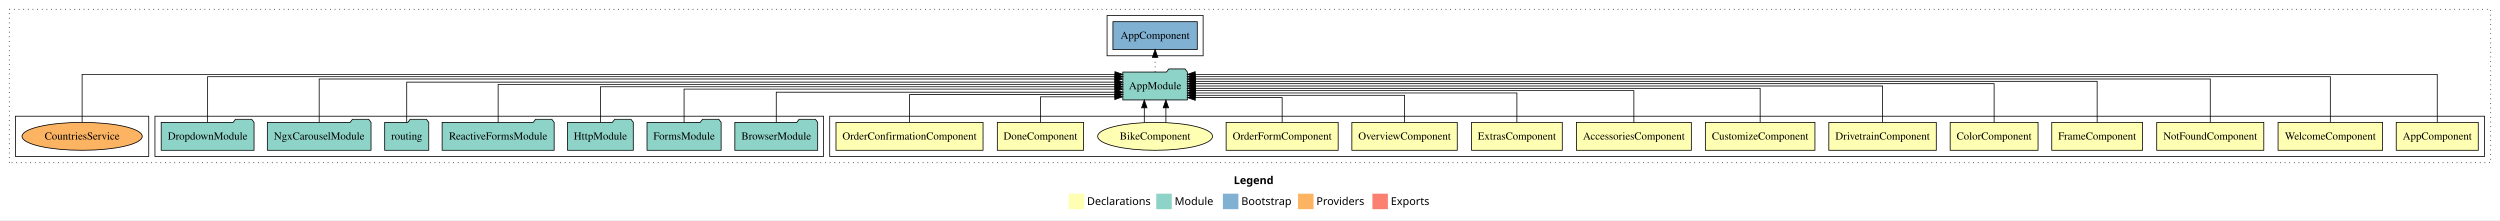
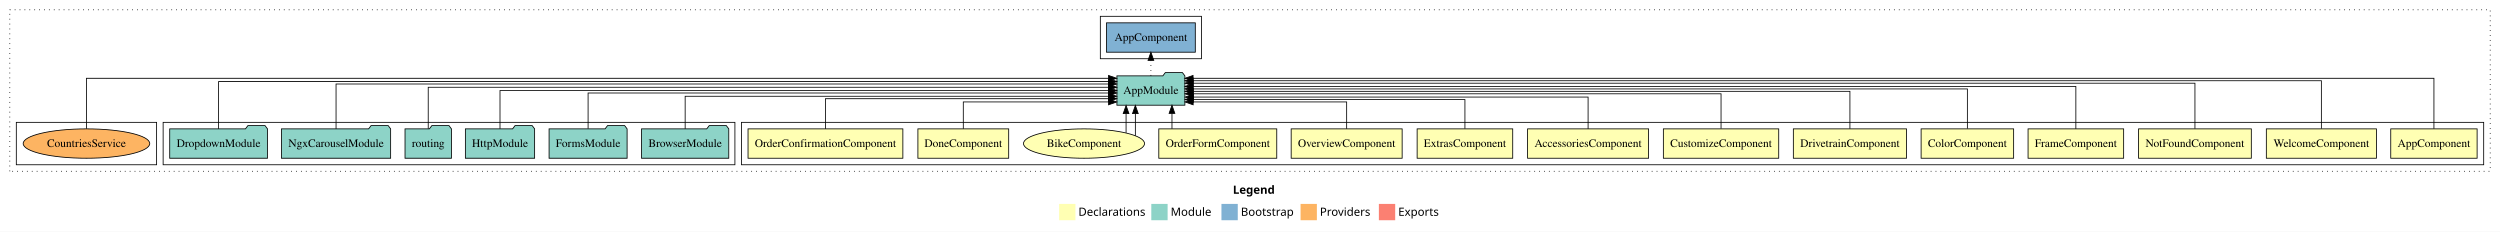
- <svg xmlns="http://www.w3.org/2000/svg" width="3227pt" height="284pt" viewBox="0.00 0.00 3227.00 284.00">
+ <svg xmlns="http://www.w3.org/2000/svg" width="3065pt" height="284pt" viewBox="0.00 0.00 3065.00 284.00">
  <g id="graph0" class="graph" transform="scale(1 1) rotate(0) translate(4 280)">
-     <polygon fill="#ffffff" stroke="transparent" points="-4,4 -4,-280 3223,-280 3223,4 -4,4" />
-     <text text-anchor="start" x="1588.509" y="-42.4" font-family="sans-serif" font-weight="bold" font-size="14.00" fill="#000000">Legend</text>
-     <polygon fill="#ffffb3" stroke="transparent" points="1375.5,-10 1375.5,-30 1395.5,-30 1395.5,-10 1375.5,-10" />
-     <text text-anchor="start" x="1399.129" y="-15.4" font-family="sans-serif" font-size="14.00" fill="#000000">  Declarations</text>
-     <polygon fill="#8dd3c7" stroke="transparent" points="1488.5,-10 1488.5,-30 1508.5,-30 1508.5,-10 1488.5,-10" />
-     <text text-anchor="start" x="1512.225" y="-15.4" font-family="sans-serif" font-size="14.00" fill="#000000">  Module</text>
-     <polygon fill="#80b1d3" stroke="transparent" points="1574.5,-10 1574.5,-30 1594.5,-30 1594.5,-10 1574.5,-10" />
-     <text text-anchor="start" x="1598.281" y="-15.4" font-family="sans-serif" font-size="14.00" fill="#000000">  Bootstrap</text>
-     <polygon fill="#fdb462" stroke="transparent" points="1671.5,-10 1671.5,-30 1691.5,-30 1691.5,-10 1671.5,-10" />
-     <text text-anchor="start" x="1695.173" y="-15.4" font-family="sans-serif" font-size="14.00" fill="#000000">  Providers</text>
-     <polygon fill="#fb8072" stroke="transparent" points="1767.5,-10 1767.5,-30 1787.5,-30 1787.5,-10 1767.5,-10" />
-     <text text-anchor="start" x="1791.226" y="-15.4" font-family="sans-serif" font-size="14.00" fill="#000000">  Exports</text>
+     <polygon fill="#ffffff" stroke="transparent" points="-4,4 -4,-280 3061,-280 3061,4 -4,4" />
+     <text text-anchor="start" x="1507.509" y="-42.4" font-family="sans-serif" font-weight="bold" font-size="14.00" fill="#000000">Legend</text>
+     <polygon fill="#ffffb3" stroke="transparent" points="1294.5,-10 1294.5,-30 1314.5,-30 1314.5,-10 1294.5,-10" />
+     <text text-anchor="start" x="1318.129" y="-15.4" font-family="sans-serif" font-size="14.00" fill="#000000">  Declarations</text>
+     <polygon fill="#8dd3c7" stroke="transparent" points="1407.5,-10 1407.5,-30 1427.5,-30 1427.5,-10 1407.5,-10" />
+     <text text-anchor="start" x="1431.225" y="-15.4" font-family="sans-serif" font-size="14.00" fill="#000000">  Module</text>
+     <polygon fill="#80b1d3" stroke="transparent" points="1493.5,-10 1493.5,-30 1513.5,-30 1513.5,-10 1493.5,-10" />
+     <text text-anchor="start" x="1517.281" y="-15.4" font-family="sans-serif" font-size="14.00" fill="#000000">  Bootstrap</text>
+     <polygon fill="#fdb462" stroke="transparent" points="1590.5,-10 1590.5,-30 1610.5,-30 1610.5,-10 1590.5,-10" />
+     <text text-anchor="start" x="1614.173" y="-15.4" font-family="sans-serif" font-size="14.00" fill="#000000">  Providers</text>
+     <polygon fill="#fb8072" stroke="transparent" points="1686.5,-10 1686.5,-30 1706.5,-30 1706.5,-10 1686.5,-10" />
+     <text text-anchor="start" x="1710.226" y="-15.4" font-family="sans-serif" font-size="14.00" fill="#000000">  Exports</text>
    <g id="clust1" class="cluster">
-       <polygon fill="none" stroke="#000000" stroke-dasharray="1,5" points="8,-70 8,-268 3211,-268 3211,-70 8,-70" />
+       <polygon fill="none" stroke="#000000" stroke-dasharray="1,5" points="8,-70 8,-268 3049,-268 3049,-70 8,-70" />
    </g>
    <g id="clust2" class="cluster">
-       <polygon fill="none" stroke="#000000" points="1067,-78 1067,-130 3203,-130 3203,-78 1067,-78" />
+       <polygon fill="none" stroke="#000000" points="905,-78 905,-130 3041,-130 3041,-78 905,-78" />
    </g>
    <g id="clust17" class="cluster">
-       <polygon fill="none" stroke="#000000" points="196,-78 196,-130 1059,-130 1059,-78 196,-78" />
+       <polygon fill="none" stroke="#000000" points="196,-78 196,-130 897,-130 897,-78 196,-78" />
    </g>
    <g id="clust19" class="cluster">
-       <polygon fill="none" stroke="#000000" points="1425,-208 1425,-260 1549,-260 1549,-208 1425,-208" />
+       <polygon fill="none" stroke="#000000" points="1345,-208 1345,-260 1469,-260 1469,-208 1345,-208" />
    </g>
    <g id="clust20" class="cluster">
      <polygon fill="none" stroke="#000000" points="16,-78 16,-130 188,-130 188,-78 16,-78" />
    </g>
    <g id="node1" class="node">
-       <polygon fill="#ffffb3" stroke="#000000" points="3194.94,-122 3089.06,-122 3089.06,-86 3194.94,-86 3194.94,-122" />
-       <text text-anchor="middle" x="3142" y="-99.8" font-family="Times,serif" font-size="14.00" fill="#000000">AppComponent</text>
+       <polygon fill="#ffffb3" stroke="#000000" points="3032.94,-122 2927.06,-122 2927.06,-86 3032.94,-86 3032.94,-122" />
+       <text text-anchor="middle" x="2980" y="-99.8" font-family="Times,serif" font-size="14.00" fill="#000000">AppComponent</text>
    </g>
    <g id="node15" class="node">
-       <polygon fill="#8dd3c7" stroke="#000000" points="1528.657,-187 1525.657,-191 1504.657,-191 1501.657,-187 1445.343,-187 1445.343,-151 1528.657,-151 1528.657,-187" />
-       <text text-anchor="middle" x="1487" y="-164.8" font-family="Times,serif" font-size="14.00" fill="#000000">AppModule</text>
+       <polygon fill="#8dd3c7" stroke="#000000" points="1448.657,-187 1445.657,-191 1424.657,-191 1421.657,-187 1365.343,-187 1365.343,-151 1448.657,-151 1448.657,-187" />
+       <text text-anchor="middle" x="1407" y="-164.8" font-family="Times,serif" font-size="14.00" fill="#000000">AppModule</text>
    </g>
    <g id="edge1" class="edge">
-       <path fill="none" stroke="#000000" d="M3142,-122.153C3142,-145.757 3142,-184 3142,-184 3142,-184 1538.738,-184 1538.738,-184" />
-       <polygon fill="#000000" stroke="#000000" points="1538.738,-180.5 1528.738,-184 1538.738,-187.5 1538.738,-180.5" />
+       <path fill="none" stroke="#000000" d="M2980,-122.153C2980,-145.757 2980,-184 2980,-184 2980,-184 1458.669,-184 1458.669,-184" />
+       <polygon fill="#000000" stroke="#000000" points="1458.669,-180.5 1448.669,-184 1458.669,-187.5 1458.669,-180.5" />
    </g>
    <g id="node2" class="node">
-       <polygon fill="#ffffb3" stroke="#000000" points="3071.472,-122 2936.528,-122 2936.528,-86 3071.472,-86 3071.472,-122" />
-       <text text-anchor="middle" x="3004" y="-99.8" font-family="Times,serif" font-size="14.00" fill="#000000">WelcomeComponent</text>
+       <polygon fill="#ffffb3" stroke="#000000" points="2909.472,-122 2774.528,-122 2774.528,-86 2909.472,-86 2909.472,-122" />
+       <text text-anchor="middle" x="2842" y="-99.8" font-family="Times,serif" font-size="14.00" fill="#000000">WelcomeComponent</text>
    </g>
    <g id="edge2" class="edge">
-       <path fill="none" stroke="#000000" d="M3004,-122.248C3004,-145.018 3004,-181 3004,-181 3004,-181 1538.759,-181 1538.759,-181" />
-       <polygon fill="#000000" stroke="#000000" points="1538.759,-177.5 1528.759,-181 1538.759,-184.5 1538.759,-177.5" />
+       <path fill="none" stroke="#000000" d="M2842,-122.248C2842,-145.018 2842,-181 2842,-181 2842,-181 1458.784,-181 1458.784,-181" />
+       <polygon fill="#000000" stroke="#000000" points="1458.784,-177.5 1448.784,-181 1458.784,-184.5 1458.784,-177.5" />
    </g>
    <g id="node3" class="node">
-       <polygon fill="#ffffb3" stroke="#000000" points="2918.112,-122 2779.888,-122 2779.888,-86 2918.112,-86 2918.112,-122" />
-       <text text-anchor="middle" x="2849" y="-99.8" font-family="Times,serif" font-size="14.00" fill="#000000">NotFoundComponent</text>
+       <polygon fill="#ffffb3" stroke="#000000" points="2756.112,-122 2617.888,-122 2617.888,-86 2756.112,-86 2756.112,-122" />
+       <text text-anchor="middle" x="2687" y="-99.8" font-family="Times,serif" font-size="14.00" fill="#000000">NotFoundComponent</text>
    </g>
    <g id="edge3" class="edge">
-       <path fill="none" stroke="#000000" d="M2849,-122.292C2849,-144.206 2849,-178 2849,-178 2849,-178 1538.88,-178 1538.88,-178" />
-       <polygon fill="#000000" stroke="#000000" points="1538.88,-174.5 1528.88,-178 1538.88,-181.5 1538.88,-174.5" />
+       <path fill="none" stroke="#000000" d="M2687,-122.292C2687,-144.206 2687,-178 2687,-178 2687,-178 1458.86,-178 1458.86,-178" />
+       <polygon fill="#000000" stroke="#000000" points="1458.86,-174.5 1448.86,-178 1458.86,-181.5 1458.86,-174.5" />
    </g>
    <g id="node4" class="node">
-       <polygon fill="#ffffb3" stroke="#000000" points="2761.595,-122 2644.405,-122 2644.405,-86 2761.595,-86 2761.595,-122" />
-       <text text-anchor="middle" x="2703" y="-99.8" font-family="Times,serif" font-size="14.00" fill="#000000">FrameComponent</text>
+       <polygon fill="#ffffb3" stroke="#000000" points="2599.595,-122 2482.405,-122 2482.405,-86 2599.595,-86 2599.595,-122" />
+       <text text-anchor="middle" x="2541" y="-99.8" font-family="Times,serif" font-size="14.00" fill="#000000">FrameComponent</text>
    </g>
    <g id="edge4" class="edge">
-       <path fill="none" stroke="#000000" d="M2703,-122.284C2703,-143.321 2703,-175 2703,-175 2703,-175 1538.858,-175 1538.858,-175" />
-       <polygon fill="#000000" stroke="#000000" points="1538.858,-171.5 1528.858,-175 1538.857,-178.5 1538.858,-171.5" />
+       <path fill="none" stroke="#000000" d="M2541,-122.027C2541,-142.767 2541,-174 2541,-174 2541,-174 1458.705,-174 1458.705,-174" />
+       <polygon fill="#000000" stroke="#000000" points="1458.705,-170.5 1448.705,-174 1458.705,-177.5 1458.705,-170.5" />
    </g>
    <g id="node5" class="node">
-       <polygon fill="#ffffb3" stroke="#000000" points="2626.72,-122 2513.28,-122 2513.28,-86 2626.72,-86 2626.72,-122" />
-       <text text-anchor="middle" x="2570" y="-99.8" font-family="Times,serif" font-size="14.00" fill="#000000">ColorComponent</text>
+       <polygon fill="#ffffb3" stroke="#000000" points="2464.72,-122 2351.28,-122 2351.28,-86 2464.72,-86 2464.72,-122" />
+       <text text-anchor="middle" x="2408" y="-99.8" font-family="Times,serif" font-size="14.00" fill="#000000">ColorComponent</text>
    </g>
    <g id="edge5" class="edge">
-       <path fill="none" stroke="#000000" d="M2570,-122.223C2570,-142.365 2570,-172 2570,-172 2570,-172 1538.791,-172 1538.791,-172" />
-       <polygon fill="#000000" stroke="#000000" points="1538.791,-168.5 1528.791,-172 1538.791,-175.5 1538.791,-168.5" />
+       <path fill="none" stroke="#000000" d="M2408,-122.308C2408,-142.145 2408,-171 2408,-171 2408,-171 1458.737,-171 1458.737,-171" />
+       <polygon fill="#000000" stroke="#000000" points="1458.737,-167.5 1448.737,-171 1458.737,-174.5 1458.737,-167.5" />
    </g>
    <g id="node6" class="node">
-       <polygon fill="#ffffb3" stroke="#000000" points="2495.361,-122 2356.639,-122 2356.639,-86 2495.361,-86 2495.361,-122" />
-       <text text-anchor="middle" x="2426" y="-99.8" font-family="Times,serif" font-size="14.00" fill="#000000">DrivetrainComponent</text>
+       <polygon fill="#ffffb3" stroke="#000000" points="2333.361,-122 2194.639,-122 2194.639,-86 2333.361,-86 2333.361,-122" />
+       <text text-anchor="middle" x="2264" y="-99.8" font-family="Times,serif" font-size="14.00" fill="#000000">DrivetrainComponent</text>
    </g>
    <g id="edge6" class="edge">
-       <path fill="none" stroke="#000000" d="M2426,-122.106C2426,-141.339 2426,-169 2426,-169 2426,-169 1538.865,-169 1538.865,-169" />
-       <polygon fill="#000000" stroke="#000000" points="1538.865,-165.5 1528.865,-169 1538.865,-172.5 1538.865,-165.5" />
+       <path fill="none" stroke="#000000" d="M2264,-122.169C2264,-141.09 2264,-168 2264,-168 2264,-168 1458.915,-168 1458.915,-168" />
+       <polygon fill="#000000" stroke="#000000" points="1458.915,-164.5 1448.915,-168 1458.915,-171.5 1458.915,-164.5" />
    </g>
    <g id="node7" class="node">
-       <polygon fill="#ffffb3" stroke="#000000" points="2338.715,-122 2197.285,-122 2197.285,-86 2338.715,-86 2338.715,-122" />
-       <text text-anchor="middle" x="2268" y="-99.8" font-family="Times,serif" font-size="14.00" fill="#000000">CustomizeComponent</text>
+       <polygon fill="#ffffb3" stroke="#000000" points="2176.715,-122 2035.285,-122 2035.285,-86 2176.715,-86 2176.715,-122" />
+       <text text-anchor="middle" x="2106" y="-99.8" font-family="Times,serif" font-size="14.00" fill="#000000">CustomizeComponent</text>
    </g>
    <g id="edge7" class="edge">
-       <path fill="none" stroke="#000000" d="M2268,-122.267C2268,-140.555 2268,-166 2268,-166 2268,-166 1538.714,-166 1538.714,-166" />
-       <polygon fill="#000000" stroke="#000000" points="1538.714,-162.5 1528.714,-166 1538.714,-169.5 1538.714,-162.5" />
+       <path fill="none" stroke="#000000" d="M2106,-122.302C2106,-140.27 2106,-165 2106,-165 2106,-165 1458.891,-165 1458.891,-165" />
+       <polygon fill="#000000" stroke="#000000" points="1458.892,-161.5 1448.891,-165 1458.891,-168.5 1458.892,-161.5" />
    </g>
    <g id="node8" class="node">
-       <polygon fill="#ffffb3" stroke="#000000" points="2179.182,-122 2030.818,-122 2030.818,-86 2179.182,-86 2179.182,-122" />
-       <text text-anchor="middle" x="2105" y="-99.8" font-family="Times,serif" font-size="14.00" fill="#000000">AccessoriesComponent</text>
+       <polygon fill="#ffffb3" stroke="#000000" points="2017.182,-122 1868.818,-122 1868.818,-86 2017.182,-86 2017.182,-122" />
+       <text text-anchor="middle" x="1943" y="-99.8" font-family="Times,serif" font-size="14.00" fill="#000000">AccessoriesComponent</text>
    </g>
    <g id="edge8" class="edge">
-       <path fill="none" stroke="#000000" d="M2105,-122.022C2105,-139.373 2105,-163 2105,-163 2105,-163 1538.992,-163 1538.992,-163" />
-       <polygon fill="#000000" stroke="#000000" points="1538.992,-159.5 1528.992,-163 1538.992,-166.5 1538.992,-159.5" />
+       <path fill="none" stroke="#000000" d="M1943,-122.035C1943,-138.734 1943,-161 1943,-161 1943,-161 1459.059,-161 1459.059,-161" />
+       <polygon fill="#000000" stroke="#000000" points="1459.059,-157.5 1449.059,-161 1459.059,-164.5 1459.059,-157.5" />
    </g>
    <g id="node9" class="node">
-       <polygon fill="#ffffb3" stroke="#000000" points="2012.595,-122 1895.405,-122 1895.405,-86 2012.595,-86 2012.595,-122" />
-       <text text-anchor="middle" x="1954" y="-99.8" font-family="Times,serif" font-size="14.00" fill="#000000">ExtrasComponent</text>
+       <polygon fill="#ffffb3" stroke="#000000" points="1850.595,-122 1733.405,-122 1733.405,-86 1850.595,-86 1850.595,-122" />
+       <text text-anchor="middle" x="1792" y="-99.8" font-family="Times,serif" font-size="14.00" fill="#000000">ExtrasComponent</text>
    </g>
    <g id="edge9" class="edge">
-       <path fill="none" stroke="#000000" d="M1954,-122.027C1954,-138.398 1954,-160 1954,-160 1954,-160 1538.854,-160 1538.854,-160" />
-       <polygon fill="#000000" stroke="#000000" points="1538.854,-156.5 1528.854,-160 1538.854,-163.5 1538.854,-156.5" />
+       <path fill="none" stroke="#000000" d="M1792,-122.282C1792,-137.948 1792,-158 1792,-158 1792,-158 1458.935,-158 1458.935,-158" />
+       <polygon fill="#000000" stroke="#000000" points="1458.935,-154.5 1448.935,-158 1458.935,-161.5 1458.935,-154.5" />
    </g>
    <g id="node10" class="node">
-       <polygon fill="#ffffb3" stroke="#000000" points="1877.027,-122 1740.973,-122 1740.973,-86 1877.027,-86 1877.027,-122" />
-       <text text-anchor="middle" x="1809" y="-99.8" font-family="Times,serif" font-size="14.00" fill="#000000">OverviewComponent</text>
+       <polygon fill="#ffffb3" stroke="#000000" points="1715.027,-122 1578.973,-122 1578.973,-86 1715.027,-86 1715.027,-122" />
+       <text text-anchor="middle" x="1647" y="-99.8" font-family="Times,serif" font-size="14.00" fill="#000000">OverviewComponent</text>
    </g>
    <g id="edge10" class="edge">
-       <path fill="none" stroke="#000000" d="M1809,-122.24C1809,-137.571 1809,-157 1809,-157 1809,-157 1538.766,-157 1538.766,-157" />
-       <polygon fill="#000000" stroke="#000000" points="1538.766,-153.5 1528.766,-157 1538.766,-160.5 1538.766,-153.5" />
+       <path fill="none" stroke="#000000" d="M1647,-122.124C1647,-136.783 1647,-155 1647,-155 1647,-155 1458.805,-155 1458.805,-155" />
+       <polygon fill="#000000" stroke="#000000" points="1458.805,-151.5 1448.805,-155 1458.805,-158.5 1458.805,-151.5" />
    </g>
    <g id="node11" class="node">
-       <polygon fill="#ffffb3" stroke="#000000" points="1723.309,-122 1578.691,-122 1578.691,-86 1723.309,-86 1723.309,-122" />
-       <text text-anchor="middle" x="1651" y="-99.8" font-family="Times,serif" font-size="14.00" fill="#000000">OrderFormComponent</text>
+       <polygon fill="#ffffb3" stroke="#000000" points="1561.309,-122 1416.691,-122 1416.691,-86 1561.309,-86 1561.309,-122" />
+       <text text-anchor="middle" x="1489" y="-99.8" font-family="Times,serif" font-size="14.00" fill="#000000">OrderFormComponent</text>
    </g>
    <g id="edge11" class="edge">
-       <path fill="none" stroke="#000000" d="M1651,-122.051C1651,-136.373 1651,-154 1651,-154 1651,-154 1538.809,-154 1538.809,-154" />
-       <polygon fill="#000000" stroke="#000000" points="1538.809,-150.5 1528.809,-154 1538.808,-157.5 1538.809,-150.5" />
+       <path fill="none" stroke="#000000" d="M1432.837,-122.106C1432.837,-122.106 1432.837,-140.991 1432.837,-140.991" />
+       <polygon fill="#000000" stroke="#000000" points="1429.337,-140.991 1432.837,-150.991 1436.337,-140.991 1429.337,-140.991" />
    </g>
    <g id="node12" class="node">
-       <ellipse fill="#ffffb3" stroke="#000000" cx="1487" cy="-104" rx="74.182" ry="18" />
-       <text text-anchor="middle" x="1487" y="-99.8" font-family="Times,serif" font-size="14.00" fill="#000000">BikeComponent</text>
+       <ellipse fill="#ffffb3" stroke="#000000" cx="1325" cy="-104" rx="74.182" ry="18" />
+       <text text-anchor="middle" x="1325" y="-99.8" font-family="Times,serif" font-size="14.00" fill="#000000">BikeComponent</text>
    </g>
    <g id="edge12" class="edge">
-       <path fill="none" stroke="#000000" d="M1500.943,-121.761C1500.943,-121.761 1500.943,-140.807 1500.943,-140.807" />
-       <polygon fill="#000000" stroke="#000000" points="1497.443,-140.807 1500.943,-150.807 1504.443,-140.808 1497.443,-140.807" />
-     </g>
-     <g id="edge24" class="edge">
-       <path fill="none" stroke="#000000" d="M1473.057,-121.761C1473.057,-121.761 1473.057,-140.807 1473.057,-140.807" />
-       <polygon fill="#000000" stroke="#000000" points="1469.557,-140.807 1473.057,-150.807 1476.557,-140.808 1469.557,-140.807" />
+       <path fill="none" stroke="#000000" d="M1376.561,-117.154C1376.561,-117.154 1376.561,-140.694 1376.561,-140.694" />
+       <polygon fill="#000000" stroke="#000000" points="1373.062,-140.694 1376.561,-150.694 1380.062,-140.694 1373.062,-140.694" />
+     </g>
+     <g id="edge23" class="edge">
+       <path fill="none" stroke="#000000" d="M1387.951,-113.591C1387.951,-113.591 1387.951,-140.748 1387.951,-140.748" />
+       <polygon fill="#000000" stroke="#000000" points="1384.451,-140.748 1387.951,-150.748 1391.451,-140.748 1384.451,-140.748" />
    </g>
    <g id="node13" class="node">
-       <polygon fill="#ffffb3" stroke="#000000" points="1394.654,-122 1283.346,-122 1283.346,-86 1394.654,-86 1394.654,-122" />
-       <text text-anchor="middle" x="1339" y="-99.8" font-family="Times,serif" font-size="14.00" fill="#000000">DoneComponent</text>
+       <polygon fill="#ffffb3" stroke="#000000" points="1232.654,-122 1121.346,-122 1121.346,-86 1232.654,-86 1232.654,-122" />
+       <text text-anchor="middle" x="1177" y="-99.8" font-family="Times,serif" font-size="14.00" fill="#000000">DoneComponent</text>
    </g>
    <g id="edge13" class="edge">
-       <path fill="none" stroke="#000000" d="M1339,-122.124C1339,-136.783 1339,-155 1339,-155 1339,-155 1434.985,-155 1434.985,-155" />
-       <polygon fill="#000000" stroke="#000000" points="1434.985,-158.5 1444.985,-155 1434.985,-151.5 1434.985,-158.5" />
+       <path fill="none" stroke="#000000" d="M1177,-122.124C1177,-136.783 1177,-155 1177,-155 1177,-155 1355.082,-155 1355.082,-155" />
+       <polygon fill="#000000" stroke="#000000" points="1355.082,-158.5 1365.082,-155 1355.082,-151.5 1355.082,-158.5" />
    </g>
    <g id="node14" class="node">
-       <polygon fill="#ffffb3" stroke="#000000" points="1264.91,-122 1075.09,-122 1075.09,-86 1264.91,-86 1264.91,-122" />
-       <text text-anchor="middle" x="1170" y="-99.8" font-family="Times,serif" font-size="14.00" fill="#000000">OrderConfirmationComponent</text>
+       <polygon fill="#ffffb3" stroke="#000000" points="1102.91,-122 913.09,-122 913.09,-86 1102.91,-86 1102.91,-122" />
+       <text text-anchor="middle" x="1008" y="-99.8" font-family="Times,serif" font-size="14.00" fill="#000000">OrderConfirmationComponent</text>
    </g>
    <g id="edge14" class="edge">
-       <path fill="none" stroke="#000000" d="M1170,-122.282C1170,-137.948 1170,-158 1170,-158 1170,-158 1435.232,-158 1435.232,-158" />
-       <polygon fill="#000000" stroke="#000000" points="1435.232,-161.5 1445.232,-158 1435.232,-154.5 1435.232,-161.5" />
-     </g>
-     <g id="node23" class="node">
-       <polygon fill="#80b1d3" stroke="#000000" points="1541.439,-252 1432.561,-252 1432.561,-216 1541.439,-216 1541.439,-252" />
-       <text text-anchor="middle" x="1487" y="-229.8" font-family="Times,serif" font-size="14.00" fill="#000000">AppComponent </text>
-     </g>
-     <g id="edge22" class="edge">
-       <path fill="none" stroke="#000000" stroke-dasharray="1,5" d="M1487,-187.106C1487,-187.106 1487,-205.991 1487,-205.991" />
-       <polygon fill="#000000" stroke="#000000" points="1483.5,-205.991 1487,-215.991 1490.5,-205.991 1483.5,-205.991" />
+       <path fill="none" stroke="#000000" d="M1008,-122.009C1008,-138.049 1008,-159 1008,-159 1008,-159 1355.054,-159 1355.054,-159" />
+       <polygon fill="#000000" stroke="#000000" points="1355.054,-162.5 1365.054,-159 1355.054,-155.5 1355.054,-162.5" />
+     </g>
+     <g id="node22" class="node">
+       <polygon fill="#80b1d3" stroke="#000000" points="1461.439,-252 1352.561,-252 1352.561,-216 1461.439,-216 1461.439,-252" />
+       <text text-anchor="middle" x="1407" y="-229.8" font-family="Times,serif" font-size="14.00" fill="#000000">AppComponent </text>
+     </g>
+     <g id="edge21" class="edge">
+       <path fill="none" stroke="#000000" stroke-dasharray="1,5" d="M1407,-187.106C1407,-187.106 1407,-205.991 1407,-205.991" />
+       <polygon fill="#000000" stroke="#000000" points="1403.5,-205.991 1407,-215.991 1410.5,-205.991 1403.5,-205.991" />
    </g>
    <g id="node16" class="node">
-       <polygon fill="#8dd3c7" stroke="#000000" points="1051.473,-122 1048.473,-126 1027.473,-126 1024.473,-122 944.527,-122 944.527,-86 1051.473,-86 1051.473,-122" />
-       <text text-anchor="middle" x="998" y="-99.8" font-family="Times,serif" font-size="14.00" fill="#000000">BrowserModule</text>
+       <polygon fill="#8dd3c7" stroke="#000000" points="889.473,-122 886.473,-126 865.473,-126 862.473,-122 782.527,-122 782.527,-86 889.473,-86 889.473,-122" />
+       <text text-anchor="middle" x="836" y="-99.8" font-family="Times,serif" font-size="14.00" fill="#000000">BrowserModule</text>
    </g>
    <g id="edge15" class="edge">
-       <path fill="none" stroke="#000000" d="M998,-122.035C998,-138.734 998,-161 998,-161 998,-161 1435.308,-161 1435.308,-161" />
-       <polygon fill="#000000" stroke="#000000" points="1435.308,-164.5 1445.308,-161 1435.308,-157.5 1435.308,-164.5" />
+       <path fill="none" stroke="#000000" d="M836,-122.034C836,-139.06 836,-162 836,-162 836,-162 1355.013,-162 1355.013,-162" />
+       <polygon fill="#000000" stroke="#000000" points="1355.013,-165.5 1365.013,-162 1355.013,-158.5 1355.013,-165.5" />
    </g>
    <g id="node17" class="node">
-       <polygon fill="#8dd3c7" stroke="#000000" points="926.829,-122 923.829,-126 902.829,-126 899.829,-122 831.171,-122 831.171,-86 926.829,-86 926.829,-122" />
-       <text text-anchor="middle" x="879" y="-99.8" font-family="Times,serif" font-size="14.00" fill="#000000">FormsModule</text>
+       <polygon fill="#8dd3c7" stroke="#000000" points="764.829,-122 761.829,-126 740.829,-126 737.829,-122 669.171,-122 669.171,-86 764.829,-86 764.829,-122" />
+       <text text-anchor="middle" x="717" y="-99.8" font-family="Times,serif" font-size="14.00" fill="#000000">FormsModule</text>
    </g>
    <g id="edge16" class="edge">
-       <path fill="none" stroke="#000000" d="M879,-122.302C879,-140.27 879,-165 879,-165 879,-165 1435.21,-165 1435.21,-165" />
-       <polygon fill="#000000" stroke="#000000" points="1435.21,-168.5 1445.21,-165 1435.21,-161.5 1435.21,-168.5" />
+       <path fill="none" stroke="#000000" d="M717,-122.267C717,-140.555 717,-166 717,-166 717,-166 1355.134,-166 1355.134,-166" />
+       <polygon fill="#000000" stroke="#000000" points="1355.134,-169.5 1365.134,-166 1355.134,-162.5 1355.134,-169.5" />
    </g>
    <g id="node18" class="node">
-       <polygon fill="#8dd3c7" stroke="#000000" points="813.439,-122 810.439,-126 789.439,-126 786.439,-122 728.561,-122 728.561,-86 813.439,-86 813.439,-122" />
-       <text text-anchor="middle" x="771" y="-99.8" font-family="Times,serif" font-size="14.00" fill="#000000">HttpModule</text>
+       <polygon fill="#8dd3c7" stroke="#000000" points="651.439,-122 648.439,-126 627.439,-126 624.439,-122 566.561,-122 566.561,-86 651.439,-86 651.439,-122" />
+       <text text-anchor="middle" x="609" y="-99.8" font-family="Times,serif" font-size="14.00" fill="#000000">HttpModule</text>
    </g>
    <g id="edge17" class="edge">
-       <path fill="none" stroke="#000000" d="M771,-122.169C771,-141.09 771,-168 771,-168 771,-168 1435.147,-168 1435.147,-168" />
-       <polygon fill="#000000" stroke="#000000" points="1435.147,-171.5 1445.147,-168 1435.147,-164.5 1435.147,-171.5" />
+       <path fill="none" stroke="#000000" d="M609,-122.106C609,-141.339 609,-169 609,-169 609,-169 1355.22,-169 1355.22,-169" />
+       <polygon fill="#000000" stroke="#000000" points="1355.22,-172.5 1365.22,-169 1355.22,-165.5 1355.22,-172.5" />
    </g>
    <g id="node19" class="node">
-       <polygon fill="#8dd3c7" stroke="#000000" points="711.305,-122 708.305,-126 687.305,-126 684.305,-122 566.695,-122 566.695,-86 711.305,-86 711.305,-122" />
-       <text text-anchor="middle" x="639" y="-99.8" font-family="Times,serif" font-size="14.00" fill="#000000">ReactiveFormsModule</text>
-     </g>
-     <g id="edge18" class="edge">
-       <path fill="none" stroke="#000000" d="M639,-122.308C639,-142.145 639,-171 639,-171 639,-171 1435.237,-171 1435.237,-171" />
-       <polygon fill="#000000" stroke="#000000" points="1435.237,-174.5 1445.237,-171 1435.237,-167.5 1435.237,-174.5" />
-     </g>
-     <g id="node20" class="node">
      <polygon fill="#8dd3c7" stroke="#000000" points="549.443,-122 546.443,-126 525.443,-126 522.443,-122 492.557,-122 492.557,-86 549.443,-86 549.443,-122" />
      <text text-anchor="middle" x="521" y="-99.8" font-family="Times,serif" font-size="14.00" fill="#000000">routing</text>
    </g>
-     <g id="edge19" class="edge">
-       <path fill="none" stroke="#000000" d="M521,-122.027C521,-142.767 521,-174 521,-174 521,-174 1435.182,-174 1435.182,-174" />
-       <polygon fill="#000000" stroke="#000000" points="1435.182,-177.5 1445.182,-174 1435.182,-170.5 1435.182,-177.5" />
-     </g>
-     <g id="node21" class="node">
+     <g id="edge18" class="edge">
+       <path fill="none" stroke="#000000" d="M521,-122.129C521,-142.572 521,-173 521,-173 521,-173 1355.159,-173 1355.159,-173" />
+       <polygon fill="#000000" stroke="#000000" points="1355.159,-176.5 1365.159,-173 1355.159,-169.5 1355.159,-176.5" />
+     </g>
+     <g id="node20" class="node">
      <polygon fill="#8dd3c7" stroke="#000000" points="474.919,-122 471.919,-126 450.919,-126 447.919,-122 341.081,-122 341.081,-86 474.919,-86 474.919,-122" />
      <text text-anchor="middle" x="408" y="-99.8" font-family="Times,serif" font-size="14.00" fill="#000000">NgxCarouselModule</text>
    </g>
-     <g id="edge20" class="edge">
-       <path fill="none" stroke="#000000" d="M408,-122.292C408,-144.206 408,-178 408,-178 408,-178 1435.033,-178 1435.033,-178" />
-       <polygon fill="#000000" stroke="#000000" points="1435.033,-181.5 1445.033,-178 1435.033,-174.5 1435.033,-181.5" />
-     </g>
-     <g id="node22" class="node">
+     <g id="edge19" class="edge">
+       <path fill="none" stroke="#000000" d="M408,-122.045C408,-143.662 408,-177 408,-177 408,-177 1355.03,-177 1355.03,-177" />
+       <polygon fill="#000000" stroke="#000000" points="1355.03,-180.5 1365.03,-177 1355.03,-173.5 1355.03,-180.5" />
+     </g>
+     <g id="node21" class="node">
      <polygon fill="#8dd3c7" stroke="#000000" points="323.924,-122 320.924,-126 299.924,-126 296.924,-122 204.076,-122 204.076,-86 323.924,-86 323.924,-122" />
      <text text-anchor="middle" x="264" y="-99.8" font-family="Times,serif" font-size="14.00" fill="#000000">DropdownModule</text>
    </g>
-     <g id="edge21" class="edge">
-       <path fill="none" stroke="#000000" d="M264,-122.248C264,-145.018 264,-181 264,-181 264,-181 1435.255,-181 1435.255,-181" />
-       <polygon fill="#000000" stroke="#000000" points="1435.255,-184.5 1445.255,-181 1435.255,-177.5 1435.255,-184.5" />
-     </g>
-     <g id="node24" class="node">
+     <g id="edge20" class="edge">
+       <path fill="none" stroke="#000000" d="M264,-122.011C264,-144.485 264,-180 264,-180 264,-180 1355.305,-180 1355.305,-180" />
+       <polygon fill="#000000" stroke="#000000" points="1355.305,-183.5 1365.305,-180 1355.305,-176.5 1355.305,-183.5" />
+     </g>
+     <g id="node23" class="node">
      <ellipse fill="#fdb462" stroke="#000000" cx="102" cy="-104" rx="77.584" ry="18" />
      <text text-anchor="middle" x="102" y="-99.8" font-family="Times,serif" font-size="14.00" fill="#000000">CountriesService</text>
    </g>
-     <g id="edge23" class="edge">
-       <path fill="none" stroke="#000000" d="M102,-122.153C102,-145.757 102,-184 102,-184 102,-184 1435.172,-184 1435.172,-184" />
-       <polygon fill="#000000" stroke="#000000" points="1435.172,-187.5 1445.172,-184 1435.172,-180.5 1435.172,-187.5" />
+     <g id="edge22" class="edge">
+       <path fill="none" stroke="#000000" d="M102,-122.153C102,-145.757 102,-184 102,-184 102,-184 1355.058,-184 1355.058,-184" />
+       <polygon fill="#000000" stroke="#000000" points="1355.058,-187.5 1365.058,-184 1355.058,-180.5 1355.058,-187.5" />
    </g>
  </g>
</svg>
